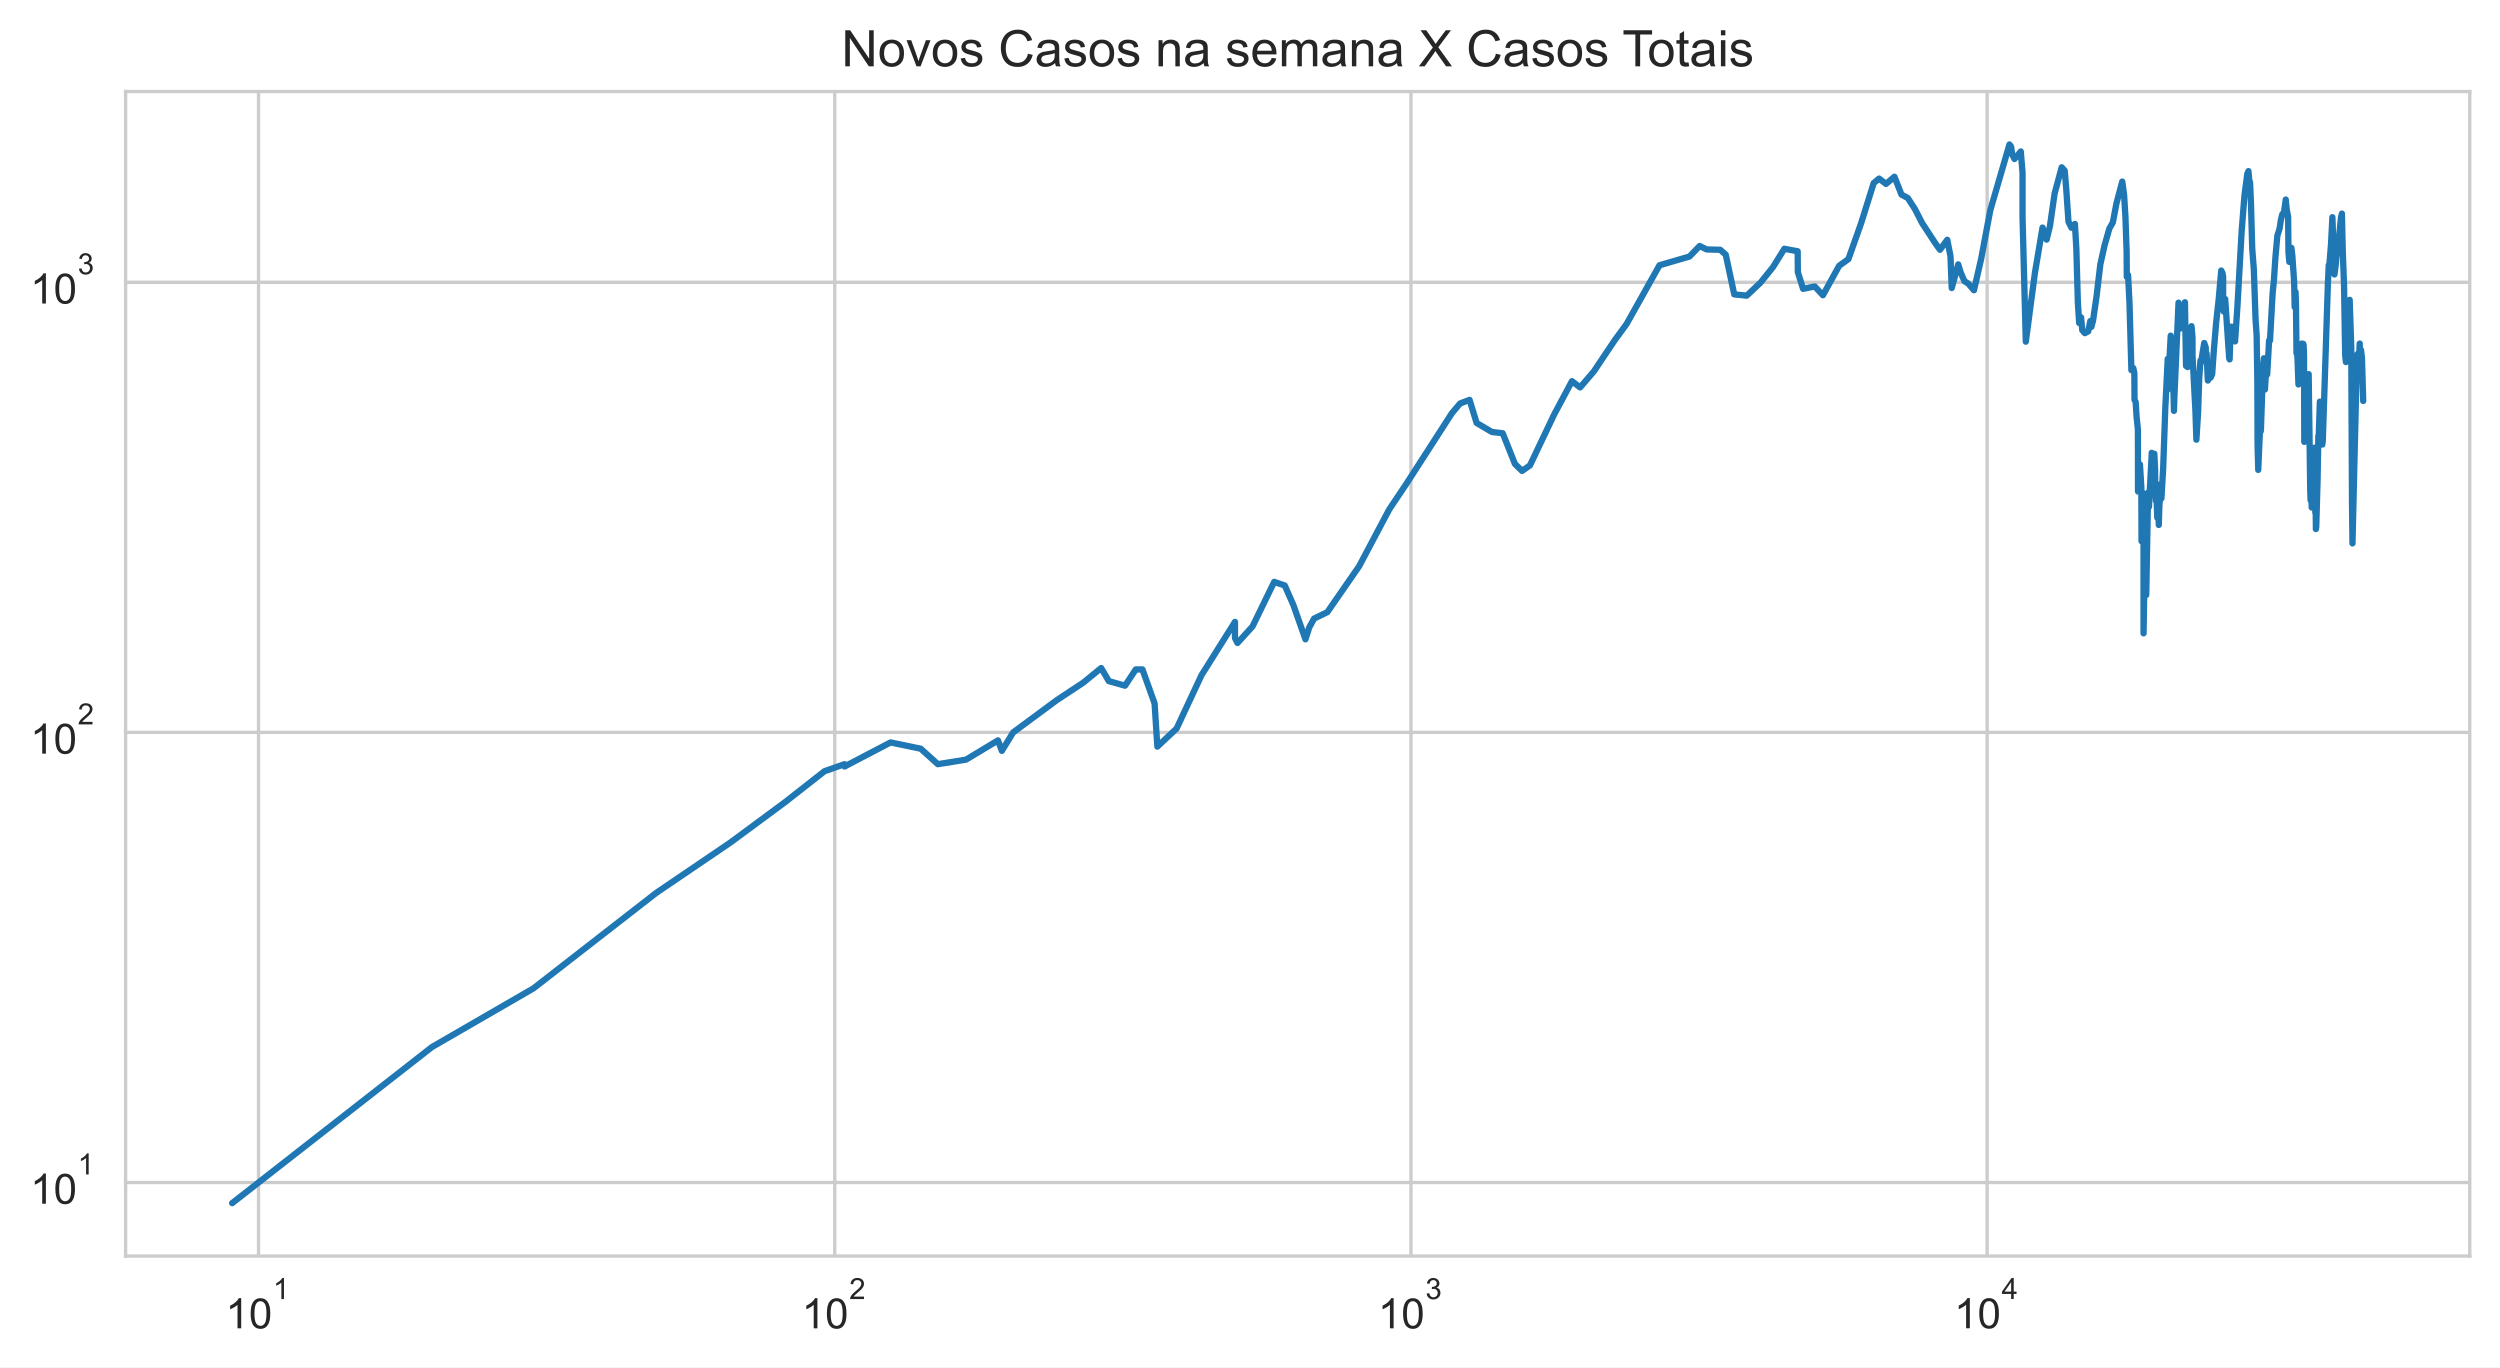
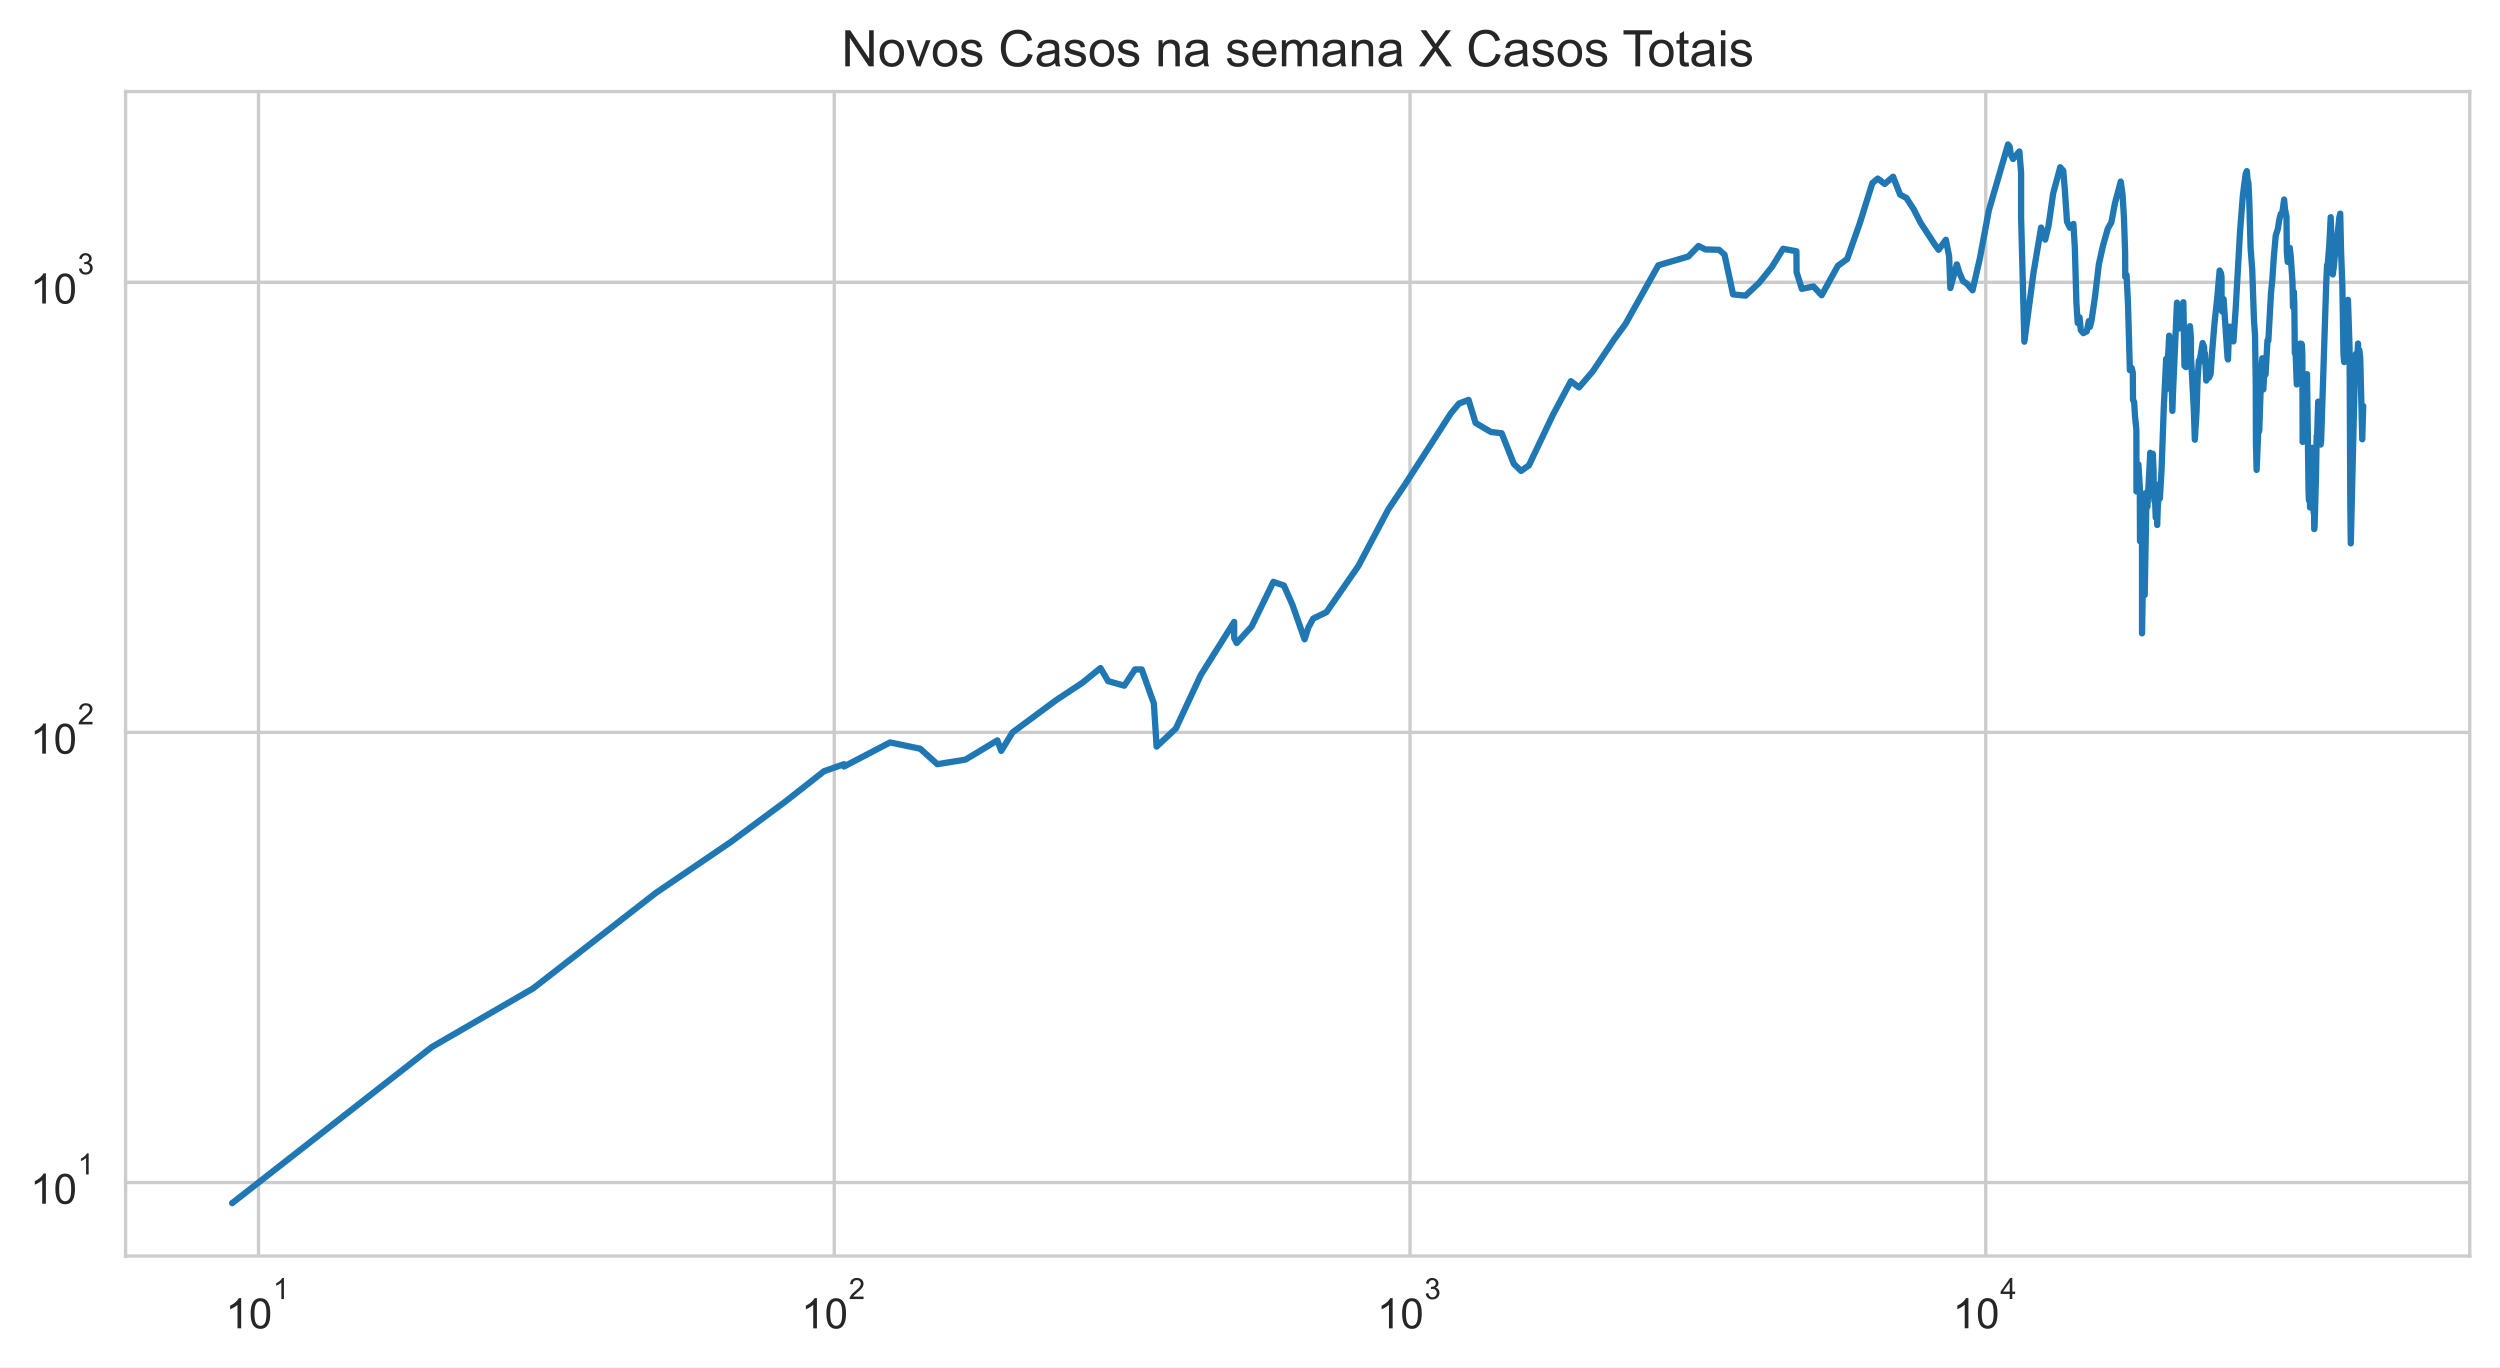
<svg xmlns="http://www.w3.org/2000/svg" xmlns:xlink="http://www.w3.org/1999/xlink" height="325.489pt" version="1.1" viewBox="0 0 595.1 325.489" width="595.1pt">
  <defs>
    <style type="text/css">*{stroke-linecap:butt;stroke-linejoin:round;}</style>
  </defs>
  <g id="figure_1">
    <g id="patch_1">
      <path d="M 0 325.489  L 595.1 325.489  L 595.1 0  L 0 0  z " style="fill:#ffffff;" />
    </g>
    <g id="axes_1">
      <g id="patch_2">
        <path d="M 29.9 298.989  L 587.9 298.989  L 587.9 21.789  L 29.9 21.789  z " style="fill:#ffffff;" />
      </g>
      <g id="matplotlib.axis_1">
        <g id="xtick_1">
          <g id="line2d_1">
-             <path clip-path="url(#p33c57a814c)" d="M 61.54 298.989  L 61.54 21.789  " style="fill:none;stroke:#cccccc;stroke-linecap:round;stroke-width:0.8;" />
+             <path clip-path="url(#p9c9c2888c9)" d="M 61.535 298.989  L 61.535 21.789  " style="fill:none;stroke:#cccccc;stroke-linecap:round;stroke-width:0.8;" />
          </g>
          <g id="text_1">
-             <g style="fill:#262626;" transform="translate(53.68975 316.3019)scale(0.1 -0.1)">
+             <g style="fill:#262626;" transform="translate(53.68472 316.3019)scale(0.1 -0.1)">
              <defs>
                <path d="M 2384 0  L 1822 0  L 1822 3584  Q 1619 3391 1289 3197  Q 959 3003 697 2906  L 697 3450  Q 1169 3672 1522 3987  Q 1875 4303 2022 4600  L 2384 4600  L 2384 0  z " id="ArialMT-31" transform="scale(0.015625)" />
                <path d="M 266 2259  Q 266 3072 433 3567  Q 600 4063 929 4331  Q 1259 4600 1759 4600  Q 2128 4600 2406 4451  Q 2684 4303 2865 4023  Q 3047 3744 3150 3342  Q 3253 2941 3253 2259  Q 3253 1453 3087 958  Q 2922 463 2592 192  Q 2263 -78 1759 -78  Q 1097 -78 719 397  Q 266 969 266 2259  z M 844 2259  Q 844 1131 1108 757  Q 1372 384 1759 384  Q 2147 384 2411 759  Q 2675 1134 2675 2259  Q 2675 3391 2411 3762  Q 2147 4134 1753 4134  Q 1366 4134 1134 3806  Q 844 3388 844 2259  z " id="ArialMT-30" transform="scale(0.015625)" />
              </defs>
              <use transform="translate(0 0.99375)" xlink:href="#ArialMT-31" />
              <use transform="translate(55.61523 0.99375)" xlink:href="#ArialMT-30" />
              <use transform="translate(112.9728 70.6875)scale(0.7)" xlink:href="#ArialMT-31" />
            </g>
          </g>
        </g>
        <g id="xtick_2">
          <g id="line2d_2">
-             <path clip-path="url(#p33c57a814c)" d="M 198.7 298.989  L 198.7 21.789  " style="fill:none;stroke:#cccccc;stroke-linecap:round;stroke-width:0.8;" />
+             <path clip-path="url(#p9c9c2888c9)" d="M 198.585 298.989  L 198.585 21.789  " style="fill:none;stroke:#cccccc;stroke-linecap:round;stroke-width:0.8;" />
          </g>
          <g id="text_2">
-             <g style="fill:#262626;" transform="translate(190.8502 316.3019)scale(0.1 -0.1)">
+             <g style="fill:#262626;" transform="translate(190.7352 316.3019)scale(0.1 -0.1)">
              <defs>
                <path d="M 3222 541  L 3222 0  L 194 0  Q 188 203 259 391  Q 375 700 629 1000  Q 884 1300 1366 1694  Q 2113 2306 2375 2664  Q 2638 3022 2638 3341  Q 2638 3675 2398 3904  Q 2159 4134 1775 4134  Q 1369 4134 1125 3890  Q 881 3647 878 3216  L 300 3275  Q 359 3922 746 4261  Q 1134 4600 1788 4600  Q 2447 4600 2831 4234  Q 3216 3869 3216 3328  Q 3216 3053 3103 2787  Q 2991 2522 2730 2228  Q 2469 1934 1863 1422  Q 1356 997 1212 845  Q 1069 694 975 541  L 3222 541  z " id="ArialMT-32" transform="scale(0.015625)" />
              </defs>
              <use transform="translate(0 0.99375)" xlink:href="#ArialMT-31" />
              <use transform="translate(55.61523 0.99375)" xlink:href="#ArialMT-30" />
              <use transform="translate(112.9728 70.6875)scale(0.7)" xlink:href="#ArialMT-32" />
            </g>
          </g>
        </g>
        <g id="xtick_3">
          <g id="line2d_3">
-             <path clip-path="url(#p33c57a814c)" d="M 335.861 298.989  L 335.861 21.789  " style="fill:none;stroke:#cccccc;stroke-linecap:round;stroke-width:0.8;" />
+             <path clip-path="url(#p9c9c2888c9)" d="M 335.636 298.989  L 335.636 21.789  " style="fill:none;stroke:#cccccc;stroke-linecap:round;stroke-width:0.8;" />
          </g>
          <g id="text_3">
-             <g style="fill:#262626;" transform="translate(328.0106 316.3019)scale(0.1 -0.1)">
+             <g style="fill:#262626;" transform="translate(327.7857 316.3019)scale(0.1 -0.1)">
              <defs>
                <path d="M 269 1209  L 831 1284  Q 928 806 1161 595  Q 1394 384 1728 384  Q 2125 384 2398 659  Q 2672 934 2672 1341  Q 2672 1728 2419 1979  Q 2166 2231 1775 2231  Q 1616 2231 1378 2169  L 1441 2663  Q 1497 2656 1531 2656  Q 1891 2656 2178 2843  Q 2466 3031 2466 3422  Q 2466 3731 2256 3934  Q 2047 4138 1716 4138  Q 1388 4138 1169 3931  Q 950 3725 888 3313  L 325 3413  Q 428 3978 793 4289  Q 1159 4600 1703 4600  Q 2078 4600 2393 4439  Q 2709 4278 2876 4000  Q 3044 3722 3044 3409  Q 3044 3113 2884 2869  Q 2725 2625 2413 2481  Q 2819 2388 3044 2092  Q 3269 1797 3269 1353  Q 3269 753 2831 336  Q 2394 -81 1725 -81  Q 1122 -81 723 278  Q 325 638 269 1209  z " id="ArialMT-33" transform="scale(0.015625)" />
              </defs>
              <use transform="translate(0 0.99375)" xlink:href="#ArialMT-31" />
              <use transform="translate(55.61523 0.99375)" xlink:href="#ArialMT-30" />
              <use transform="translate(112.9728 70.6875)scale(0.7)" xlink:href="#ArialMT-33" />
            </g>
          </g>
        </g>
        <g id="xtick_4">
          <g id="line2d_4">
-             <path clip-path="url(#p33c57a814c)" d="M 473.021 298.989  L 473.021 21.789  " style="fill:none;stroke:#cccccc;stroke-linecap:round;stroke-width:0.8;" />
+             <path clip-path="url(#p9c9c2888c9)" d="M 472.686 298.989  L 472.686 21.789  " style="fill:none;stroke:#cccccc;stroke-linecap:round;stroke-width:0.8;" />
          </g>
          <g id="text_4">
-             <g style="fill:#262626;" transform="translate(465.171 316.2019)scale(0.1 -0.1)">
+             <g style="fill:#262626;" transform="translate(464.8362 316.2019)scale(0.1 -0.1)">
              <defs>
                <path d="M 2069 0  L 2069 1097  L 81 1097  L 81 1613  L 2172 4581  L 2631 4581  L 2631 1613  L 3250 1613  L 3250 1097  L 2631 1097  L 2631 0  L 2069 0  z M 2069 1613  L 2069 3678  L 634 1613  L 2069 1613  z " id="ArialMT-34" transform="scale(0.015625)" />
              </defs>
              <use transform="translate(0 0.201563)" xlink:href="#ArialMT-31" />
              <use transform="translate(55.61523 0.201563)" xlink:href="#ArialMT-30" />
              <use transform="translate(112.9728 69.89531)scale(0.7)" xlink:href="#ArialMT-34" />
            </g>
          </g>
        </g>
        <g id="xtick_5" />
        <g id="xtick_6" />
        <g id="xtick_7" />
        <g id="xtick_8" />
        <g id="xtick_9" />
        <g id="xtick_10" />
        <g id="xtick_11" />
        <g id="xtick_12" />
        <g id="xtick_13" />
        <g id="xtick_14" />
        <g id="xtick_15" />
        <g id="xtick_16" />
        <g id="xtick_17" />
        <g id="xtick_18" />
        <g id="xtick_19" />
        <g id="xtick_20" />
        <g id="xtick_21" />
        <g id="xtick_22" />
        <g id="xtick_23" />
        <g id="xtick_24" />
        <g id="xtick_25" />
        <g id="xtick_26" />
        <g id="xtick_27" />
        <g id="xtick_28" />
        <g id="xtick_29" />
        <g id="xtick_30" />
        <g id="xtick_31" />
        <g id="xtick_32" />
        <g id="xtick_33" />
        <g id="xtick_34" />
        <g id="xtick_35" />
        <g id="xtick_36" />
        <g id="xtick_37" />
      </g>
      <g id="matplotlib.axis_2">
        <g id="ytick_1">
          <g id="line2d_5">
-             <path clip-path="url(#p33c57a814c)" d="M 29.9 281.487  L 587.9 281.487  " style="fill:none;stroke:#cccccc;stroke-linecap:round;stroke-width:0.8;" />
+             <path clip-path="url(#p9c9c2888c9)" d="M 29.9 281.487  L 587.9 281.487  " style="fill:none;stroke:#cccccc;stroke-linecap:round;stroke-width:0.8;" />
          </g>
          <g id="text_5">
            <g style="fill:#262626;" transform="translate(7.2 286.643)scale(0.1 -0.1)">
              <use transform="translate(0 0.99375)" xlink:href="#ArialMT-31" />
              <use transform="translate(55.61523 0.99375)" xlink:href="#ArialMT-30" />
              <use transform="translate(112.9728 70.6875)scale(0.7)" xlink:href="#ArialMT-31" />
            </g>
          </g>
        </g>
        <g id="ytick_2">
          <g id="line2d_6">
-             <path clip-path="url(#p33c57a814c)" d="M 29.9 174.342  L 587.9 174.342  " style="fill:none;stroke:#cccccc;stroke-linecap:round;stroke-width:0.8;" />
+             <path clip-path="url(#p9c9c2888c9)" d="M 29.9 174.342  L 587.9 174.342  " style="fill:none;stroke:#cccccc;stroke-linecap:round;stroke-width:0.8;" />
          </g>
          <g id="text_6">
            <g style="fill:#262626;" transform="translate(7.2 179.4987)scale(0.1 -0.1)">
              <use transform="translate(0 0.99375)" xlink:href="#ArialMT-31" />
              <use transform="translate(55.61523 0.99375)" xlink:href="#ArialMT-30" />
              <use transform="translate(112.9728 70.6875)scale(0.7)" xlink:href="#ArialMT-32" />
            </g>
          </g>
        </g>
        <g id="ytick_3">
          <g id="line2d_7">
-             <path clip-path="url(#p33c57a814c)" d="M 29.9 67.198  L 587.9 67.198  " style="fill:none;stroke:#cccccc;stroke-linecap:round;stroke-width:0.8;" />
+             <path clip-path="url(#p9c9c2888c9)" d="M 29.9 67.198  L 587.9 67.198  " style="fill:none;stroke:#cccccc;stroke-linecap:round;stroke-width:0.8;" />
          </g>
          <g id="text_7">
            <g style="fill:#262626;" transform="translate(7.2 72.35434)scale(0.1 -0.1)">
              <use transform="translate(0 0.99375)" xlink:href="#ArialMT-31" />
              <use transform="translate(55.61523 0.99375)" xlink:href="#ArialMT-30" />
              <use transform="translate(112.9728 70.6875)scale(0.7)" xlink:href="#ArialMT-33" />
            </g>
          </g>
        </g>
        <g id="ytick_4" />
        <g id="ytick_5" />
        <g id="ytick_6" />
        <g id="ytick_7" />
        <g id="ytick_8" />
        <g id="ytick_9" />
        <g id="ytick_10" />
        <g id="ytick_11" />
        <g id="ytick_12" />
        <g id="ytick_13" />
        <g id="ytick_14" />
        <g id="ytick_15" />
        <g id="ytick_16" />
        <g id="ytick_17" />
        <g id="ytick_18" />
        <g id="ytick_19" />
        <g id="ytick_20" />
        <g id="ytick_21" />
        <g id="ytick_22" />
        <g id="ytick_23" />
      </g>
      <g id="line2d_8">
-         <path clip-path="url(#p33c57a814c)" d="M 55.264 286.389  L 102.829 249.233  L 126.982 235.269  L 156.207 212.544  L 173.949 200.499  L 186.879 190.939  L 196.268 183.577  L 201.036 181.905  L 201.036 182.455  L 211.992 176.729  L 219.167 178.222  L 223.249 181.905  L 229.957 180.823  L 237.558 176.242  L 238.481 178.731  L 241.169 174.342  L 251.59 166.641  L 257.866 162.493  L 262.123 159.019  L 263.943 162.134  L 267.8 163.22  L 270.359 159.355  L 271.947 159.355  L 274.837 167.436  L 275.497 177.719  L 280.076 173.421  L 286.001 160.724  L 293.972 148.037  L 293.972 151.894  L 294.571 153.057  L 298.154 149.107  L 303.309 138.508  L 305.827 139.377  L 307.863 143.988  L 310.747 152.182  L 311.648 149.378  L 312.8 147.251  L 315.96 145.716  L 323.529 134.783  L 330.699 121.248  L 334.718 115.258  L 345.619 98.348  L 347.559 96.043  L 349.816 95.186  L 351.489 100.678  L 355.133 102.829  L 357.706 103.13  L 360.606 110.42  L 362.311 112.1  L 364.192 110.775  L 369.974 98.622  L 374.188 90.736  L 376.129 92.226  L 379.4 88.403  L 384.43 80.896  L 387.161 77.176  L 395.027 63.145  L 402.17 61.06  L 404.586 58.559  L 406.254 59.378  L 409.472 59.457  L 410.791 60.614  L 412.821 70.077  L 415.79 70.375  L 419.062 67.291  L 422.079 63.531  L 424.75 59.221  L 427.919 59.813  L 427.957 64.795  L 429.213 68.76  L 431.981 68.186  L 433.93 70.276  L 437.787 63.274  L 439.995 61.676  L 442.988 53.234  L 446.007 43.587  L 447.296 42.507  L 448.943 43.783  L 450.952 42.071  L 452.628 46.327  L 454.135 47.137  L 455.837 49.78  L 457.522 53.062  L 460.66 57.869  L 461.792 59.457  L 463.522 57.076  L 464.292 60.979  L 464.588 68.567  L 466.133 62.933  L 466.751 64.928  L 467.612 66.92  L 468.538 67.525  L 469.878 69.098  L 471.617 61.511  L 473.761 50.069  L 478.329 34.389  L 478.715 34.898  L 478.99 36.796  L 479.527 37.848  L 481.029 36.051  L 481.445 41.105  L 481.445 51.741  L 482.22 81.335  L 484.396 64.928  L 486.203 54.174  L 487.179 57.039  L 487.967 53.823  L 489.079 46.061  L 490.769 39.821  L 491.482 40.629  L 491.847 44.951  L 492.379 52.788  L 493.085 54.209  L 493.909 53.303  L 494.252 59.182  L 494.618 72.152  L 494.928 76.889  L 495.372 75.533  L 495.657 78.581  L 496.277 79.3  L 497.086 78.879  L 497.577 76.432  L 497.829 77.815  L 498.225 76.319  L 499.065 70.525  L 499.963 62.933  L 500.951 58.482  L 502.103 54.42  L 502.938 52.959  L 503.797 48.424  L 505.18 43.224  L 505.616 46.357  L 505.939 51.674  L 506.223 60.012  L 506.261 65.913  L 506.567 65.463  L 506.905 72.204  L 507.355 88.11  L 507.799 87.603  L 508.057 88.772  L 508.1 95.186  L 508.377 95.699  L 508.581 99.081  L 508.908 102.331  L 508.928 116.989  L 509.181 116.989  L 509.389 110.538  L 509.721 115.916  L 509.769 128.819  L 510.029 117.261  L 510.249 128.47  L 510.253 150.759  L 510.536 133.605  L 510.89 141.626  L 510.89 141.626  L 511.33 117.261  L 511.533 120.657  L 512.173 108.573  L 512.194 107.787  L 512.194 114.997  L 512.6 108.686  L 512.817 108.01  L 513 111.856  L 513.052 118.226  L 513.195 118.226  L 513.195 119.212  L 513.259 116.315  L 513.513 123.222  L 513.766 121.248  L 513.874 124.96  L 514.015 120.364  L 514.197 118.365  L 514.328 115.258  L 514.504 118.646  L 514.909 111.735  L 515.434 97.005  L 516.005 85.418  L 516.025 92.706  L 516.721 79.907  L 516.992 82.549  L 517.259 88.403  L 517.486 97.806  L 517.61 94.012  L 517.61 94.012  L 518.577 72.049  L 518.98 77.292  L 519.2 78.167  L 519.523 76.774  L 520.101 71.946  L 520.101 71.946  L 520.358 87.1  L 520.738 87.387  L 521.234 80.337  L 521.664 77.64  L 521.903 80.337  L 521.911 85.144  L 521.919 84.939  L 522.594 97.716  L 522.83 104.666  L 523.239 98.076  L 523.502 90.046  L 523.795 85.833  L 524.048 85.556  L 524.692 81.651  L 525.049 82.678  L 525.129 86.252  L 525.25 84.129  L 525.559 90.582  L 525.93 89.895  L 526.209 89.895  L 526.584 89.068  L 526.968 83.596  L 527.533 76.774  L 528.134 71.281  L 528.745 64.399  L 529.069 65.061  L 529.194 65.958  L 529.194 69.978  L 529.345 74.162  L 529.684 71.179  L 530.627 85.212  L 530.738 85.556  L 530.855 82.098  L 531.161 77.756  L 531.394 80.337  L 531.753 79.846  L 532.03 81.272  L 532.594 72.988  L 533.604 55.026  L 534.272 46.536  L 534.946 41.398  L 535.217 40.734  L 535.395 42.781  L 535.604 43.475  L 535.81 48.083  L 536.116 59.065  L 536.503 64.18  L 536.92 76.206  L 537.172 79.785  L 537.341 91.046  L 537.391 105.825  L 537.551 111.856  L 538.005 101.254  L 538.111 102.729  L 538.186 102.43  L 538.687 87.387  L 538.902 85.281  L 538.997 91.279  L 539.15 92.706  L 539.469 87.243  L 539.684 89.143  L 540.139 81.021  L 540.347 81.084  L 540.982 69.683  L 541.277 66.781  L 541.652 61.142  L 542.104 56.076  L 542.625 54.456  L 542.935 52.38  L 543.295 50.947  L 543.618 51.013  L 544.101 47.501  L 544.323 49.876  L 544.662 51.575  L 544.748 60.012  L 544.946 62.342  L 545.44 58.987  L 545.668 60.897  L 546.097 67.152  L 546.218 73.094  L 546.425 69.487  L 546.525 72.152  L 546.657 84.062  L 546.866 84.6  L 547.124 91.514  L 547.282 89.743  L 547.77 82.162  L 547.909 81.779  L 548.095 82.484  L 548.248 81.842  L 548.356 82.162  L 548.447 84.667  L 548.516 105.189  L 549.092 91.357  L 549.239 91.514  L 549.469 89.895  L 549.472 91.671  L 549.555 89.068  L 549.926 116.718  L 550.008 119.069  L 550.073 113.969  L 550.132 115.783  L 550.202 116.182  L 550.276 120.804  L 550.373 116.853  L 550.468 118.505  L 550.819 107.234  L 550.898 106.578  L 550.998 111.493  L 551.094 111.252  L 551.134 121.997  L 551.214 119.64  L 551.274 125.936  L 551.357 125.445  L 551.676 114.224  L 551.862 103.738  L 551.927 104.666  L 552.219 95.613  L 552.304 101.546  L 552.466 99.452  L 552.801 105.825  L 552.915 104.979  L 553.073 100.202  L 554.125 67.713  L 554.332 63.103  L 554.484 63.018  L 554.872 58.213  L 555.202 51.708  L 555.693 65.328  L 555.962 63.359  L 556.55 56.74  L 556.712 57.188  L 557.256 51.741  L 557.472 50.849  L 557.671 59.853  L 557.976 67.901  L 558.246 84.532  L 558.424 86.182  L 558.604 81.335  L 558.687 82.939  L 559.313 71.382  L 559.693 82.678  L 559.869 119.929  L 559.985 129.347  L 560.989 87.315  L 561.192 84.263  L 561.5 85.903  L 561.709 81.779  L 561.81 90.428  L 562.021 83.332  L 562.24 85.212  L 562.536 95.442  L 562.536 95.442  " style="fill:none;stroke:#1f77b4;stroke-linecap:round;stroke-width:1.5;" />
+         <path clip-path="url(#p9c9c2888c9)" d="M 55.264 286.389  L 102.791 249.233  L 126.924 235.269  L 156.126 212.544  L 173.854 200.499  L 186.773 190.939  L 196.155 183.577  L 200.92 181.905  L 200.92 182.455  L 211.867 176.729  L 219.036 178.222  L 223.114 181.905  L 229.817 180.823  L 237.412 176.242  L 238.335 178.731  L 241.02 174.342  L 251.433 166.641  L 257.704 162.493  L 261.957 159.019  L 263.776 162.134  L 267.63 163.22  L 270.186 159.355  L 271.774 159.355  L 274.661 167.436  L 275.321 177.719  L 279.895 173.421  L 285.816 160.724  L 293.781 148.037  L 293.781 151.894  L 294.379 153.057  L 297.96 149.107  L 303.111 138.508  L 305.627 139.377  L 307.661 143.988  L 310.542 152.182  L 311.443 149.378  L 312.593 147.251  L 315.751 145.716  L 323.314 134.783  L 330.478 121.248  L 334.494 115.258  L 345.386 98.348  L 347.325 96.043  L 349.58 95.186  L 351.252 100.678  L 354.892 102.829  L 357.463 103.13  L 360.361 110.42  L 362.065 112.1  L 363.944 110.775  L 369.721 98.622  L 373.933 90.736  L 375.871 92.226  L 379.141 88.403  L 384.166 80.896  L 386.895 77.176  L 394.754 63.145  L 401.892 61.06  L 404.306 58.559  L 405.972 59.378  L 409.189 59.457  L 410.506 60.614  L 412.535 70.077  L 415.501 70.375  L 418.77 67.291  L 421.785 63.531  L 424.454 59.221  L 427.62 59.813  L 427.658 64.795  L 428.913 68.76  L 431.679 68.186  L 433.627 70.276  L 437.48 63.274  L 439.686 61.676  L 442.677 53.234  L 445.694 43.587  L 446.982 42.507  L 448.627 43.783  L 450.635 42.071  L 452.309 46.327  L 453.816 47.137  L 455.516 49.78  L 457.199 53.062  L 460.335 57.869  L 461.467 59.457  L 463.195 57.076  L 463.965 60.979  L 464.26 68.567  L 465.804 62.933  L 466.422 64.928  L 467.282 66.92  L 468.207 67.525  L 469.545 69.098  L 471.283 61.511  L 473.426 50.069  L 477.99 34.389  L 478.375 34.898  L 478.651 36.796  L 479.187 37.848  L 480.688 36.051  L 481.103 41.105  L 481.103 51.741  L 481.878 81.335  L 484.052 64.928  L 485.858 54.174  L 486.833 57.039  L 487.621 53.823  L 488.731 46.061  L 490.42 39.821  L 491.132 40.629  L 491.498 44.951  L 492.029 52.788  L 492.734 54.209  L 493.557 53.303  L 493.9 59.182  L 494.266 72.152  L 494.576 76.889  L 495.019 75.533  L 495.304 78.581  L 495.924 79.3  L 496.732 78.879  L 497.223 76.432  L 497.475 77.815  L 497.87 76.319  L 498.71 70.525  L 499.606 62.933  L 500.594 58.482  L 501.745 54.42  L 502.579 52.959  L 503.437 48.424  L 504.82 43.224  L 505.255 46.357  L 505.578 51.674  L 505.862 60.012  L 505.899 65.913  L 506.205 65.463  L 506.543 72.204  L 506.993 88.11  L 507.436 87.603  L 507.695 88.772  L 507.737 95.186  L 508.014 95.699  L 508.218 99.081  L 508.545 102.331  L 508.564 116.989  L 508.818 116.989  L 509.025 110.538  L 509.357 115.916  L 509.405 128.819  L 509.665 117.261  L 509.885 128.47  L 509.888 150.759  L 510.171 133.605  L 510.525 141.626  L 510.525 141.626  L 510.965 117.261  L 511.168 120.657  L 511.806 108.573  L 511.828 107.787  L 511.828 114.997  L 512.234 108.686  L 512.451 108.01  L 512.634 111.856  L 512.685 118.226  L 512.828 118.226  L 512.828 119.212  L 512.892 116.315  L 513.146 123.222  L 513.398 121.248  L 513.506 124.96  L 513.647 120.364  L 513.829 118.365  L 513.96 115.258  L 514.136 118.646  L 514.541 111.735  L 515.066 97.005  L 515.635 85.418  L 515.656 92.706  L 516.351 79.907  L 516.622 82.549  L 516.889 88.403  L 517.115 97.806  L 517.239 94.012  L 517.239 94.012  L 518.205 72.049  L 518.609 77.292  L 518.828 78.167  L 519.151 76.774  L 519.729 71.946  L 519.729 71.946  L 519.985 87.1  L 520.365 87.387  L 520.86 80.337  L 521.291 77.64  L 521.529 80.337  L 521.537 85.144  L 521.545 84.939  L 522.22 97.716  L 522.455 104.666  L 522.864 98.076  L 523.127 90.046  L 523.419 85.833  L 523.673 85.556  L 524.316 81.651  L 524.673 82.678  L 524.752 86.252  L 524.874 84.129  L 525.182 90.582  L 525.553 89.895  L 525.832 89.895  L 526.206 89.068  L 526.59 83.596  L 527.155 76.774  L 527.755 71.281  L 528.365 64.399  L 528.689 65.061  L 528.814 65.958  L 528.814 69.978  L 528.965 74.162  L 529.304 71.179  L 530.246 85.212  L 530.357 85.556  L 530.474 82.098  L 530.78 77.756  L 531.013 80.337  L 531.371 79.846  L 531.648 81.272  L 532.211 72.988  L 533.221 55.026  L 533.889 46.536  L 534.562 41.398  L 534.833 40.734  L 535.01 42.781  L 535.219 43.475  L 535.425 48.083  L 535.731 59.065  L 536.118 64.18  L 536.534 76.206  L 536.786 79.785  L 536.954 91.046  L 537.005 105.825  L 537.164 111.856  L 537.618 101.254  L 537.724 102.729  L 537.799 102.43  L 538.3 87.387  L 538.515 85.281  L 538.609 91.279  L 538.762 92.706  L 539.081 87.243  L 539.295 89.143  L 539.75 81.021  L 539.958 81.084  L 540.593 69.683  L 540.887 66.781  L 541.263 61.142  L 541.714 56.076  L 542.234 54.456  L 542.544 52.38  L 542.904 50.947  L 543.227 51.013  L 543.709 47.501  L 543.931 49.876  L 544.27 51.575  L 544.355 60.012  L 544.553 62.342  L 545.048 58.987  L 545.275 60.897  L 545.704 67.152  L 545.824 73.094  L 546.031 69.487  L 546.132 72.152  L 546.263 84.062  L 546.472 84.6  L 546.73 91.514  L 546.888 89.743  L 547.375 82.162  L 547.514 81.779  L 547.7 82.484  L 547.853 81.842  L 547.961 82.162  L 548.052 84.667  L 548.12 105.189  L 548.696 91.357  L 548.843 91.514  L 549.073 89.895  L 549.076 91.671  L 549.159 89.068  L 549.53 116.718  L 549.612 119.069  L 549.677 113.969  L 549.736 115.783  L 549.806 116.182  L 549.879 120.804  L 549.977 116.853  L 550.071 118.505  L 550.422 107.234  L 550.501 106.578  L 550.6 111.493  L 550.697 111.252  L 550.737 121.997  L 550.817 119.64  L 550.876 125.936  L 550.959 125.445  L 551.278 114.224  L 551.464 103.738  L 551.529 104.666  L 551.821 95.613  L 551.906 101.546  L 552.067 99.452  L 552.402 105.825  L 552.516 104.979  L 552.674 100.202  L 553.725 67.713  L 553.932 63.103  L 554.084 63.018  L 554.471 58.213  L 554.802 51.708  L 555.292 65.328  L 555.561 63.359  L 556.148 56.74  L 556.31 57.188  L 556.854 51.741  L 557.069 50.849  L 557.268 59.853  L 557.573 67.901  L 557.843 84.532  L 558.021 86.182  L 558.2 81.335  L 558.284 82.939  L 558.909 71.382  L 559.288 82.678  L 559.465 119.929  L 559.581 129.347  L 560.584 87.315  L 560.786 84.263  L 561.094 85.903  L 561.303 81.779  L 561.404 90.428  L 561.615 83.332  L 561.834 85.212  L 562.311 104.562  L 562.536 96.653  L 562.536 96.653  " style="fill:none;stroke:#1f77b4;stroke-linecap:round;stroke-width:1.5;" />
      </g>
      <g id="patch_3">
        <path d="M 29.9 298.989  L 29.9 21.789  " style="fill:none;stroke:#cccccc;stroke-linecap:square;stroke-linejoin:miter;stroke-width:0.8;" />
      </g>
      <g id="patch_4">
        <path d="M 587.9 298.989  L 587.9 21.789  " style="fill:none;stroke:#cccccc;stroke-linecap:square;stroke-linejoin:miter;stroke-width:0.8;" />
      </g>
      <g id="patch_5">
        <path d="M 29.9 298.989  L 587.9 298.989  " style="fill:none;stroke:#cccccc;stroke-linecap:square;stroke-linejoin:miter;stroke-width:0.8;" />
      </g>
      <g id="patch_6">
        <path d="M 29.9 21.789  L 587.9 21.789  " style="fill:none;stroke:#cccccc;stroke-linecap:square;stroke-linejoin:miter;stroke-width:0.8;" />
      </g>
      <g id="text_8">
        <g style="fill:#262626;" transform="translate(200.2953 15.78937)scale(0.12 -0.12)">
          <defs>
            <path d="M 488 0  L 488 4581  L 1109 4581  L 3516 984  L 3516 4581  L 4097 4581  L 4097 0  L 3475 0  L 1069 3600  L 1069 0  L 488 0  z " id="ArialMT-4e" transform="scale(0.015625)" />
            <path d="M 213 1659  Q 213 2581 725 3025  Q 1153 3394 1769 3394  Q 2453 3394 2887 2945  Q 3322 2497 3322 1706  Q 3322 1066 3130 698  Q 2938 331 2570 128  Q 2203 -75 1769 -75  Q 1072 -75 642 372  Q 213 819 213 1659  z M 791 1659  Q 791 1022 1069 705  Q 1347 388 1769 388  Q 2188 388 2466 706  Q 2744 1025 2744 1678  Q 2744 2294 2464 2611  Q 2184 2928 1769 2928  Q 1347 2928 1069 2612  Q 791 2297 791 1659  z " id="ArialMT-6f" transform="scale(0.015625)" />
            <path d="M 1344 0  L 81 3319  L 675 3319  L 1388 1331  Q 1503 1009 1600 663  Q 1675 925 1809 1294  L 2547 3319  L 3125 3319  L 1869 0  L 1344 0  z " id="ArialMT-76" transform="scale(0.015625)" />
            <path d="M 197 991  L 753 1078  Q 800 744 1014 566  Q 1228 388 1613 388  Q 2000 388 2187 545  Q 2375 703 2375 916  Q 2375 1106 2209 1216  Q 2094 1291 1634 1406  Q 1016 1563 777 1677  Q 538 1791 414 1992  Q 291 2194 291 2438  Q 291 2659 392 2848  Q 494 3038 669 3163  Q 800 3259 1026 3326  Q 1253 3394 1513 3394  Q 1903 3394 2198 3281  Q 2494 3169 2634 2976  Q 2775 2784 2828 2463  L 2278 2388  Q 2241 2644 2061 2787  Q 1881 2931 1553 2931  Q 1166 2931 1000 2803  Q 834 2675 834 2503  Q 834 2394 903 2306  Q 972 2216 1119 2156  Q 1203 2125 1616 2013  Q 2213 1853 2448 1751  Q 2684 1650 2818 1456  Q 2953 1263 2953 975  Q 2953 694 2789 445  Q 2625 197 2315 61  Q 2006 -75 1616 -75  Q 969 -75 630 194  Q 291 463 197 991  z " id="ArialMT-73" transform="scale(0.015625)" />
            <path id="ArialMT-20" transform="scale(0.015625)" />
            <path d="M 3763 1606  L 4369 1453  Q 4178 706 3683 314  Q 3188 -78 2472 -78  Q 1731 -78 1267 223  Q 803 525 561 1097  Q 319 1669 319 2325  Q 319 3041 592 3573  Q 866 4106 1370 4382  Q 1875 4659 2481 4659  Q 3169 4659 3637 4309  Q 4106 3959 4291 3325  L 3694 3184  Q 3534 3684 3231 3912  Q 2928 4141 2469 4141  Q 1941 4141 1586 3887  Q 1231 3634 1087 3207  Q 944 2781 944 2328  Q 944 1744 1114 1308  Q 1284 872 1643 656  Q 2003 441 2422 441  Q 2931 441 3284 734  Q 3638 1028 3763 1606  z " id="ArialMT-43" transform="scale(0.015625)" />
            <path d="M 2588 409  Q 2275 144 1986 34  Q 1697 -75 1366 -75  Q 819 -75 525 192  Q 231 459 231 875  Q 231 1119 342 1320  Q 453 1522 633 1644  Q 813 1766 1038 1828  Q 1203 1872 1538 1913  Q 2219 1994 2541 2106  Q 2544 2222 2544 2253  Q 2544 2597 2384 2738  Q 2169 2928 1744 2928  Q 1347 2928 1158 2789  Q 969 2650 878 2297  L 328 2372  Q 403 2725 575 2942  Q 747 3159 1072 3276  Q 1397 3394 1825 3394  Q 2250 3394 2515 3294  Q 2781 3194 2906 3042  Q 3031 2891 3081 2659  Q 3109 2516 3109 2141  L 3109 1391  Q 3109 606 3145 398  Q 3181 191 3288 0  L 2700 0  Q 2613 175 2588 409  z M 2541 1666  Q 2234 1541 1622 1453  Q 1275 1403 1131 1340  Q 988 1278 909 1158  Q 831 1038 831 891  Q 831 666 1001 516  Q 1172 366 1500 366  Q 1825 366 2078 508  Q 2331 650 2450 897  Q 2541 1088 2541 1459  L 2541 1666  z " id="ArialMT-61" transform="scale(0.015625)" />
            <path d="M 422 0  L 422 3319  L 928 3319  L 928 2847  Q 1294 3394 1984 3394  Q 2284 3394 2536 3286  Q 2788 3178 2913 3003  Q 3038 2828 3088 2588  Q 3119 2431 3119 2041  L 3119 0  L 2556 0  L 2556 2019  Q 2556 2363 2490 2533  Q 2425 2703 2258 2804  Q 2091 2906 1866 2906  Q 1506 2906 1245 2678  Q 984 2450 984 1813  L 984 0  L 422 0  z " id="ArialMT-6e" transform="scale(0.015625)" />
            <path d="M 2694 1069  L 3275 997  Q 3138 488 2766 206  Q 2394 -75 1816 -75  Q 1088 -75 661 373  Q 234 822 234 1631  Q 234 2469 665 2931  Q 1097 3394 1784 3394  Q 2450 3394 2872 2941  Q 3294 2488 3294 1666  Q 3294 1616 3291 1516  L 816 1516  Q 847 969 1125 678  Q 1403 388 1819 388  Q 2128 388 2347 550  Q 2566 713 2694 1069  z M 847 1978  L 2700 1978  Q 2663 2397 2488 2606  Q 2219 2931 1791 2931  Q 1403 2931 1139 2672  Q 875 2413 847 1978  z " id="ArialMT-65" transform="scale(0.015625)" />
            <path d="M 422 0  L 422 3319  L 925 3319  L 925 2853  Q 1081 3097 1340 3245  Q 1600 3394 1931 3394  Q 2300 3394 2536 3241  Q 2772 3088 2869 2813  Q 3263 3394 3894 3394  Q 4388 3394 4653 3120  Q 4919 2847 4919 2278  L 4919 0  L 4359 0  L 4359 2091  Q 4359 2428 4304 2576  Q 4250 2725 4106 2815  Q 3963 2906 3769 2906  Q 3419 2906 3187 2673  Q 2956 2441 2956 1928  L 2956 0  L 2394 0  L 2394 2156  Q 2394 2531 2256 2718  Q 2119 2906 1806 2906  Q 1569 2906 1367 2781  Q 1166 2656 1075 2415  Q 984 2175 984 1722  L 984 0  L 422 0  z " id="ArialMT-6d" transform="scale(0.015625)" />
            <path d="M 28 0  L 1800 2388  L 238 4581  L 959 4581  L 1791 3406  Q 2050 3041 2159 2844  Q 2313 3094 2522 3366  L 3444 4581  L 4103 4581  L 2494 2422  L 4228 0  L 3478 0  L 2325 1634  Q 2228 1775 2125 1941  Q 1972 1691 1906 1597  L 756 0  L 28 0  z " id="ArialMT-58" transform="scale(0.015625)" />
            <path d="M 1659 0  L 1659 4041  L 150 4041  L 150 4581  L 3781 4581  L 3781 4041  L 2266 4041  L 2266 0  L 1659 0  z " id="ArialMT-54" transform="scale(0.015625)" />
            <path d="M 1650 503  L 1731 6  Q 1494 -44 1306 -44  Q 1000 -44 831 53  Q 663 150 594 308  Q 525 466 525 972  L 525 2881  L 113 2881  L 113 3319  L 525 3319  L 525 4141  L 1084 4478  L 1084 3319  L 1650 3319  L 1650 2881  L 1084 2881  L 1084 941  Q 1084 700 1114 631  Q 1144 563 1211 522  Q 1278 481 1403 481  Q 1497 481 1650 503  z " id="ArialMT-74" transform="scale(0.015625)" />
            <path d="M 425 3934  L 425 4581  L 988 4581  L 988 3934  L 425 3934  z M 425 0  L 425 3319  L 988 3319  L 988 0  L 425 0  z " id="ArialMT-69" transform="scale(0.015625)" />
          </defs>
          <use xlink:href="#ArialMT-4e" />
          <use x="72.217" xlink:href="#ArialMT-6f" />
          <use x="127.832" xlink:href="#ArialMT-76" />
          <use x="177.832" xlink:href="#ArialMT-6f" />
          <use x="233.447" xlink:href="#ArialMT-73" />
          <use x="283.447" xlink:href="#ArialMT-20" />
          <use x="311.23" xlink:href="#ArialMT-43" />
          <use x="383.447" xlink:href="#ArialMT-61" />
          <use x="439.062" xlink:href="#ArialMT-73" />
          <use x="489.062" xlink:href="#ArialMT-6f" />
          <use x="544.678" xlink:href="#ArialMT-73" />
          <use x="594.678" xlink:href="#ArialMT-20" />
          <use x="622.461" xlink:href="#ArialMT-6e" />
          <use x="678.076" xlink:href="#ArialMT-61" />
          <use x="733.691" xlink:href="#ArialMT-20" />
          <use x="761.475" xlink:href="#ArialMT-73" />
          <use x="811.475" xlink:href="#ArialMT-65" />
          <use x="867.09" xlink:href="#ArialMT-6d" />
          <use x="950.391" xlink:href="#ArialMT-61" />
          <use x="1006.006" xlink:href="#ArialMT-6e" />
          <use x="1061.621" xlink:href="#ArialMT-61" />
          <use x="1117.236" xlink:href="#ArialMT-20" />
          <use x="1145.02" xlink:href="#ArialMT-58" />
          <use x="1211.719" xlink:href="#ArialMT-20" />
          <use x="1239.502" xlink:href="#ArialMT-43" />
          <use x="1311.719" xlink:href="#ArialMT-61" />
          <use x="1367.334" xlink:href="#ArialMT-73" />
          <use x="1417.334" xlink:href="#ArialMT-6f" />
          <use x="1472.949" xlink:href="#ArialMT-73" />
          <use x="1522.949" xlink:href="#ArialMT-20" />
          <use x="1548.982" xlink:href="#ArialMT-54" />
          <use x="1598.941" xlink:href="#ArialMT-6f" />
          <use x="1654.557" xlink:href="#ArialMT-74" />
          <use x="1682.34" xlink:href="#ArialMT-61" />
          <use x="1737.955" xlink:href="#ArialMT-69" />
          <use x="1760.172" xlink:href="#ArialMT-73" />
        </g>
      </g>
    </g>
  </g>
  <defs>
-     <clipPath id="p33c57a814c">
+     <clipPath id="p9c9c2888c9">
      <rect height="277.2" width="558" x="29.9" y="21.789" />
    </clipPath>
  </defs>
</svg>
